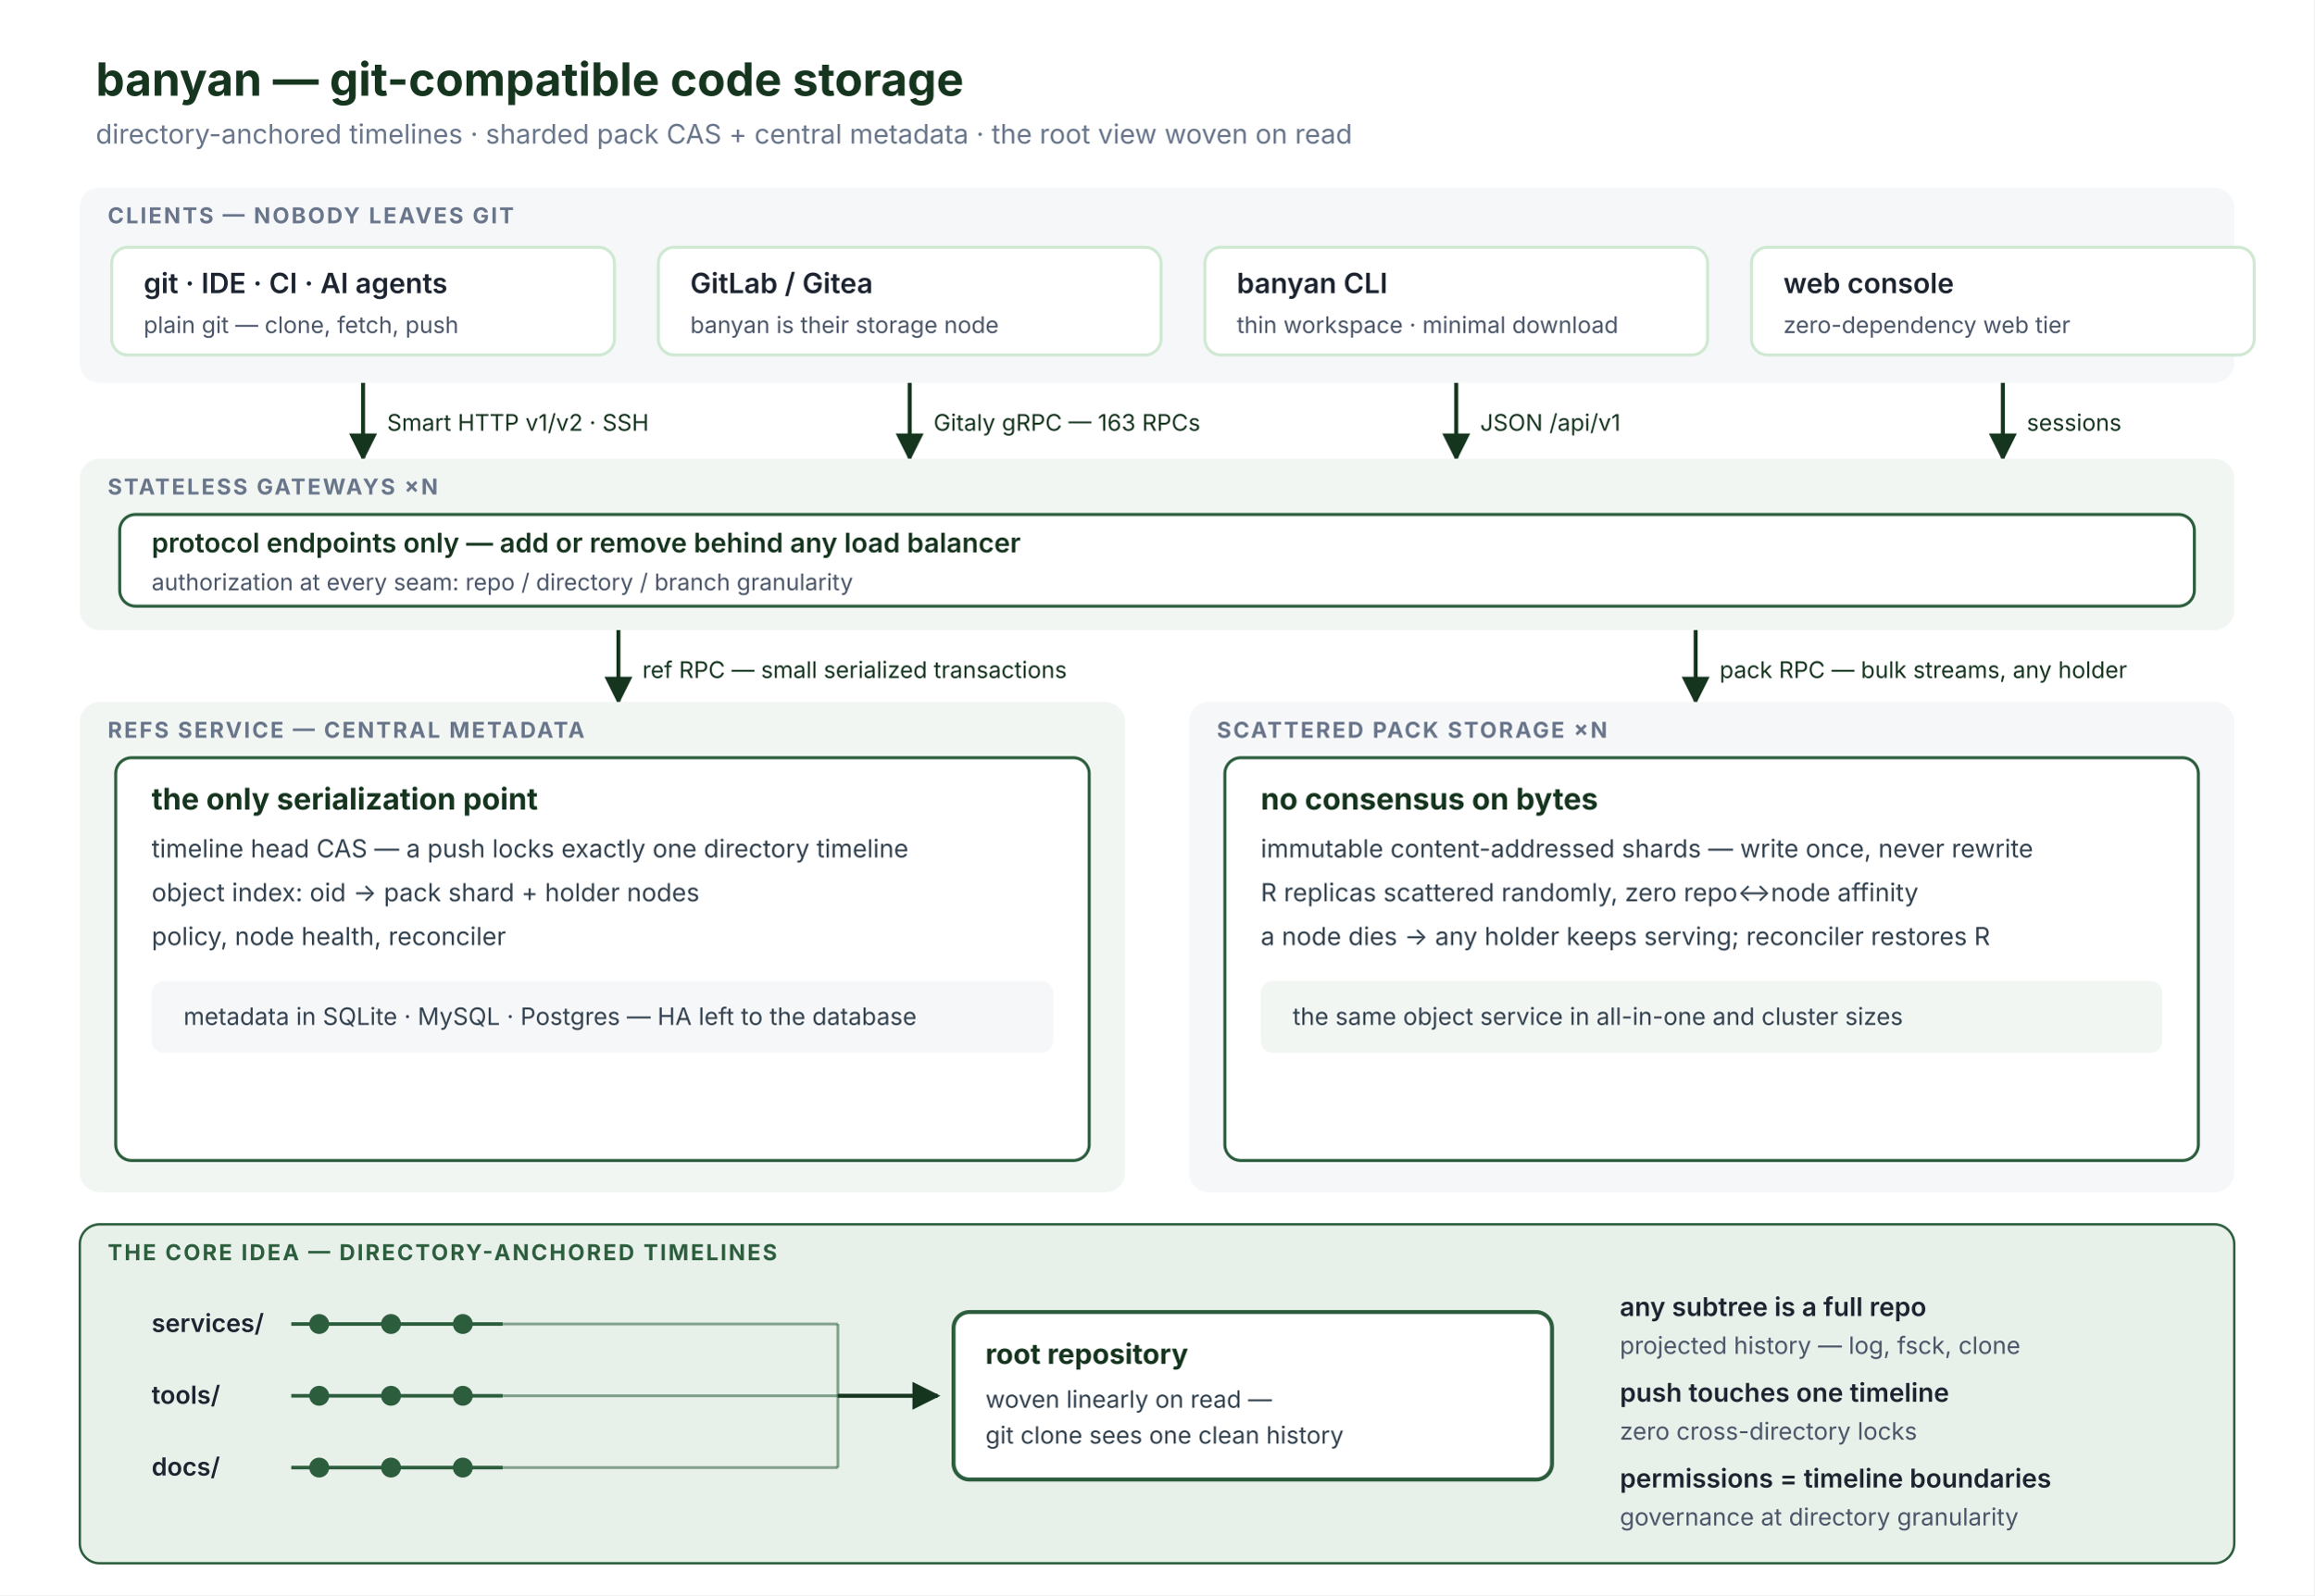
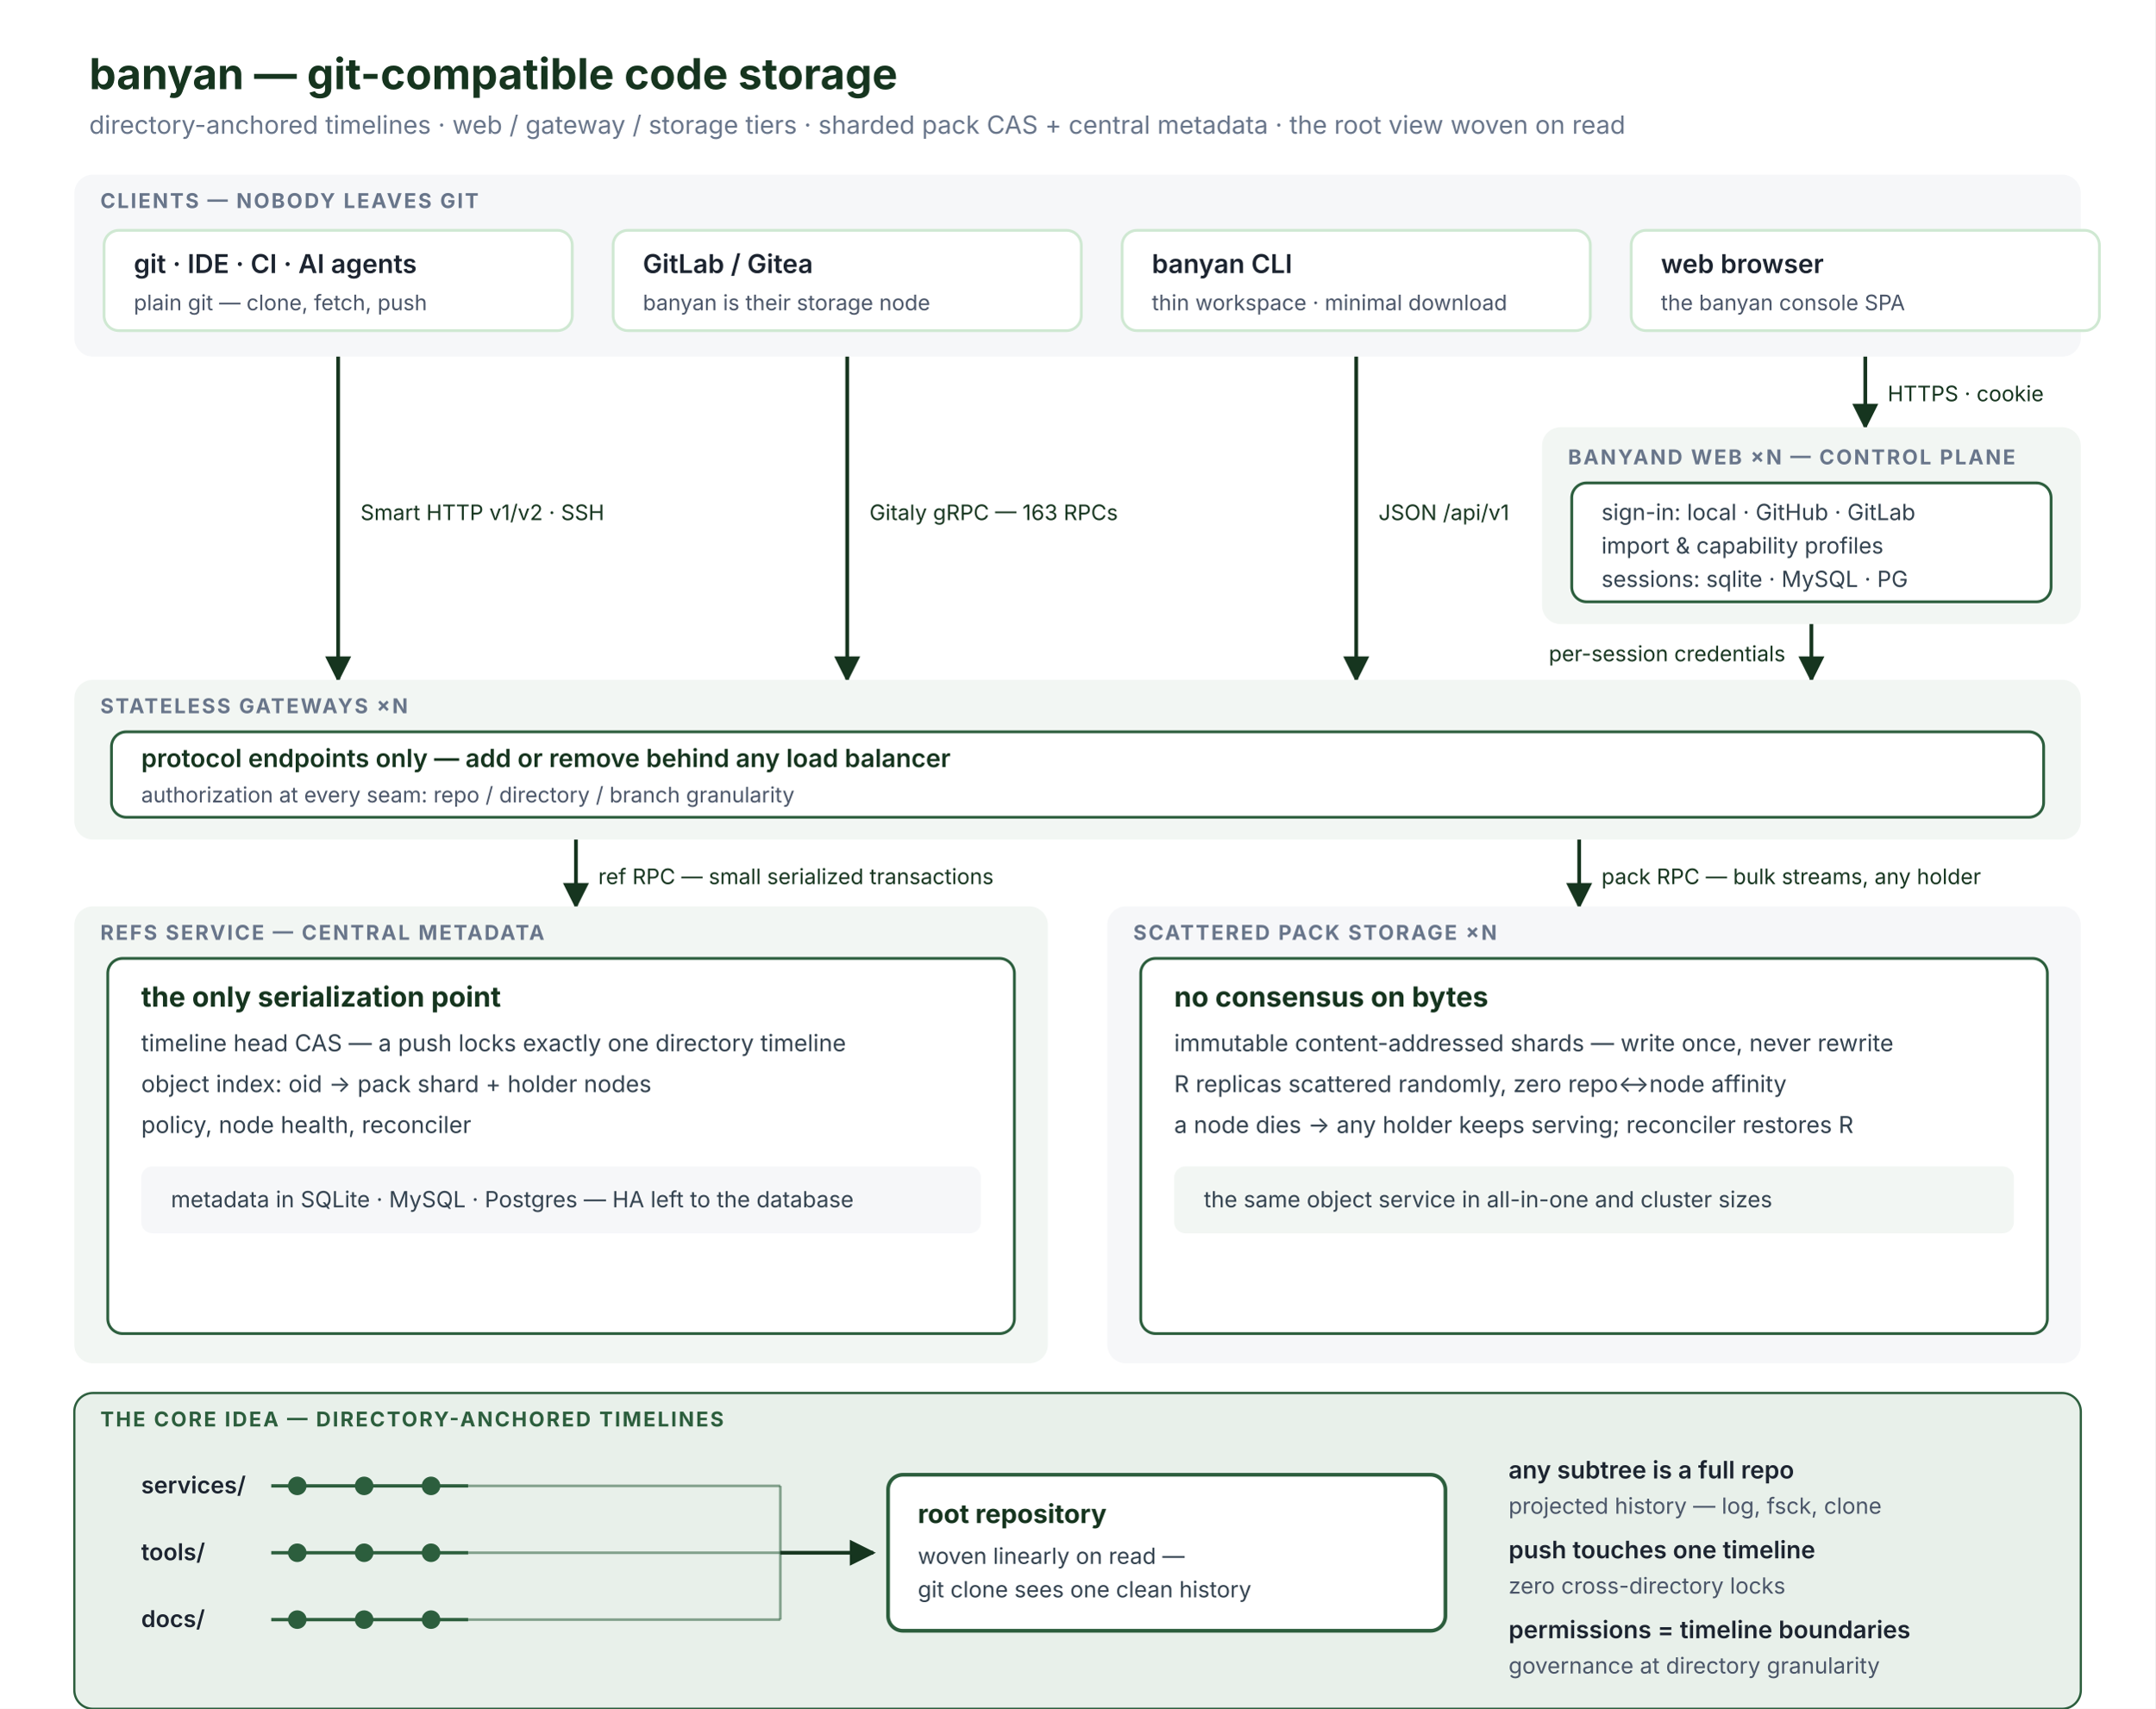
- <svg xmlns="http://www.w3.org/2000/svg" width="1160" height="800" viewBox="0 0 1160 800" font-family="system-ui,-apple-system,'Segoe UI','Microsoft YaHei',sans-serif">
+ <svg xmlns="http://www.w3.org/2000/svg" width="1160" height="920" viewBox="0 0 1160 920" font-family="system-ui,-apple-system,'Segoe UI','Microsoft YaHei',sans-serif">
  <defs>
    <marker id="ar" viewBox="0 0 10 10" refX="9" refY="5" markerWidth="7" markerHeight="7" orient="auto-start-reverse">
      <path d="M0,0 L10,5 L0,10 z" fill="#16351f" />
    </marker>
  </defs>
-   <rect width="1160" height="800" fill="#ffffff" />
+   <rect width="1160" height="920" fill="#ffffff" />
  <text x="48" y="48" font-size="23" font-weight="700" fill="#16351f">banyan — git-compatible code storage</text>
-   <text x="48" y="72" font-size="13.5" fill="#68758a">directory-anchored timelines · sharded pack CAS + central metadata · the root view woven on read</text>
+   <text x="48" y="72" font-size="13.5" fill="#68758a">directory-anchored timelines · web / gateway / storage tiers · sharded pack CAS + central metadata · the root view woven on read</text>
  <rect x="40" y="94" width="1080" height="98" rx="10" fill="#f6f7f9" />
  <text x="54" y="112" font-size="11" font-weight="700" letter-spacing="1" fill="#68758a">CLIENTS — NOBODY LEAVES GIT</text>
  <g>
    <rect x="56" y="124" width="252" height="54" rx="8" fill="#ffffff" stroke="#cfe8d2" stroke-width="1.5" />
    <text x="72" y="147" font-size="14" font-weight="600" fill="#1c2430">git · IDE · CI · AI agents</text>
    <text x="72" y="167" font-size="11.5" fill="#4a5568">plain git — clone, fetch, push</text>
    <rect x="330" y="124" width="252" height="54" rx="8" fill="#ffffff" stroke="#cfe8d2" stroke-width="1.5" />
    <text x="346" y="147" font-size="14" font-weight="600" fill="#1c2430">GitLab / Gitea</text>
    <text x="346" y="167" font-size="11.5" fill="#4a5568">banyan is their storage node</text>
    <rect x="604" y="124" width="252" height="54" rx="8" fill="#ffffff" stroke="#cfe8d2" stroke-width="1.5" />
    <text x="620" y="147" font-size="14" font-weight="600" fill="#1c2430">banyan CLI</text>
    <text x="620" y="167" font-size="11.5" fill="#4a5568">thin workspace · minimal download</text>
    <rect x="878" y="124" width="252" height="54" rx="8" fill="#ffffff" stroke="#cfe8d2" stroke-width="1.5" />
-     <text x="894" y="147" font-size="14" font-weight="600" fill="#1c2430">web console</text>
-     <text x="894" y="167" font-size="11.5" fill="#4a5568">zero-dependency web tier</text>
+     <text x="894" y="147" font-size="14" font-weight="600" fill="#1c2430">web browser</text>
+     <text x="894" y="167" font-size="11.5" fill="#4a5568">the banyan console SPA</text>
  </g>
-   <line x1="182" y1="192" x2="182" y2="230" stroke="#16351f" stroke-width="2" marker-end="url(#ar)" />
-   <text x="194" y="216" font-size="11.5" fill="#16351f">Smart HTTP v1/v2 · SSH</text>
-   <line x1="456" y1="192" x2="456" y2="230" stroke="#16351f" stroke-width="2" marker-end="url(#ar)" />
-   <text x="468" y="216" font-size="11.5" fill="#16351f">Gitaly gRPC — 163 RPCs</text>
-   <line x1="730" y1="192" x2="730" y2="230" stroke="#16351f" stroke-width="2" marker-end="url(#ar)" />
-   <text x="742" y="216" font-size="11.5" fill="#16351f">JSON /api/v1</text>
+   <line x1="182" y1="192" x2="182" y2="366" stroke="#16351f" stroke-width="2" marker-end="url(#ar)" />
+   <text x="194" y="280" font-size="11.5" fill="#16351f">Smart HTTP v1/v2 · SSH</text>
+   <line x1="456" y1="192" x2="456" y2="366" stroke="#16351f" stroke-width="2" marker-end="url(#ar)" />
+   <text x="468" y="280" font-size="11.5" fill="#16351f">Gitaly gRPC — 163 RPCs</text>
+   <line x1="730" y1="192" x2="730" y2="366" stroke="#16351f" stroke-width="2" marker-end="url(#ar)" />
+   <text x="742" y="280" font-size="11.5" fill="#16351f">JSON /api/v1</text>
  <line x1="1004" y1="192" x2="1004" y2="230" stroke="#16351f" stroke-width="2" marker-end="url(#ar)" />
-   <text x="1016" y="216" font-size="11.5" fill="#16351f">sessions</text>
-   <rect x="40" y="230" width="1080" height="86" rx="10" fill="#f2f6f3" />
-   <text x="54" y="248" font-size="11" font-weight="700" letter-spacing="1" fill="#68758a">STATELESS GATEWAYS ×N</text>
-   <rect x="60" y="258" width="1040" height="46" rx="8" fill="#ffffff" stroke="#2c5e3d" stroke-width="1.5" />
-   <text x="76" y="277" font-size="13.5" font-weight="600" fill="#16351f">protocol endpoints only — add or remove behind any load balancer</text>
-   <text x="76" y="296" font-size="11.5" fill="#4a5568">authorization at every seam: repo / directory / branch granularity</text>
-   <line x1="310" y1="316" x2="310" y2="352" stroke="#16351f" stroke-width="2" marker-end="url(#ar)" />
-   <text x="322" y="340" font-size="11.5" fill="#16351f">ref RPC — small serialized transactions</text>
-   <line x1="850" y1="316" x2="850" y2="352" stroke="#16351f" stroke-width="2" marker-end="url(#ar)" />
-   <text x="862" y="340" font-size="11.5" fill="#16351f">pack RPC — bulk streams, any holder</text>
-   <rect x="40" y="352" width="524" height="246" rx="10" fill="#f2f6f3" />
-   <text x="54" y="370" font-size="11" font-weight="700" letter-spacing="1" fill="#68758a">REFS SERVICE — CENTRAL METADATA</text>
-   <rect x="58" y="380" width="488" height="202" rx="8" fill="#ffffff" stroke="#2c5e3d" stroke-width="1.5" />
-   <text x="76" y="406" font-size="15" font-weight="700" fill="#16351f">the only serialization point</text>
-   <text x="76" y="430" font-size="12.5" fill="#33424f">timeline head CAS — a push locks exactly one directory timeline</text>
-   <text x="76" y="452" font-size="12.5" fill="#33424f">object index: oid → pack shard + holder nodes</text>
-   <text x="76" y="474" font-size="12.5" fill="#33424f">policy, node health, reconciler</text>
-   <rect x="76" y="492" width="452" height="36" rx="6" fill="#f6f7f9" />
-   <text x="92" y="514" font-size="12" fill="#33424f">metadata in SQLite · MySQL · Postgres — HA left to the database</text>
-   <rect x="596" y="352" width="524" height="246" rx="10" fill="#f6f7f9" />
-   <text x="610" y="370" font-size="11" font-weight="700" letter-spacing="1" fill="#68758a">SCATTERED PACK STORAGE ×N</text>
-   <rect x="614" y="380" width="488" height="202" rx="8" fill="#ffffff" stroke="#2c5e3d" stroke-width="1.5" />
-   <text x="632" y="406" font-size="15" font-weight="700" fill="#16351f">no consensus on bytes</text>
-   <text x="632" y="430" font-size="12.5" fill="#33424f">immutable content-addressed shards — write once, never rewrite</text>
-   <text x="632" y="452" font-size="12.5" fill="#33424f">R replicas scattered randomly, zero repo↔node affinity</text>
-   <text x="632" y="474" font-size="12.5" fill="#33424f">a node dies → any holder keeps serving; reconciler restores R</text>
-   <rect x="632" y="492" width="452" height="36" rx="6" fill="#f2f6f3" />
-   <text x="648" y="514" font-size="12" fill="#33424f">the same object service in all-in-one and cluster sizes</text>
-   <rect x="40" y="614" width="1080" height="170" rx="10" fill="#e8f0ea" stroke="#2c5e3d" stroke-width="1.2" />
-   <text x="54" y="632" font-size="11" font-weight="700" letter-spacing="1" fill="#2c5e3d">THE CORE IDEA — DIRECTORY-ANCHORED TIMELINES</text>
-   <text x="76" y="668" font-size="12.5" font-weight="600" fill="#1c2430">services/</text>
-   <line x1="146" y1="664" x2="252" y2="664" stroke="#2c5e3d" stroke-width="1.8" />
-   <circle cx="160" cy="664" r="5" fill="#2c5e3d" />
-   <circle cx="196" cy="664" r="5" fill="#2c5e3d" />
-   <circle cx="232" cy="664" r="5" fill="#2c5e3d" />
-   <line x1="252" y1="664" x2="420" y2="664" stroke="#2c5e3d" stroke-width="1.4" opacity="0.55" />
-   <text x="76" y="704" font-size="12.5" font-weight="600" fill="#1c2430">tools/</text>
-   <line x1="146" y1="700" x2="252" y2="700" stroke="#2c5e3d" stroke-width="1.8" />
-   <circle cx="160" cy="700" r="5" fill="#2c5e3d" />
-   <circle cx="196" cy="700" r="5" fill="#2c5e3d" />
-   <circle cx="232" cy="700" r="5" fill="#2c5e3d" />
-   <line x1="252" y1="700" x2="420" y2="700" stroke="#2c5e3d" stroke-width="1.4" opacity="0.55" />
-   <text x="76" y="740" font-size="12.5" font-weight="600" fill="#1c2430">docs/</text>
-   <line x1="146" y1="736" x2="252" y2="736" stroke="#2c5e3d" stroke-width="1.8" />
-   <circle cx="160" cy="736" r="5" fill="#2c5e3d" />
-   <circle cx="196" cy="736" r="5" fill="#2c5e3d" />
-   <circle cx="232" cy="736" r="5" fill="#2c5e3d" />
-   <line x1="252" y1="736" x2="420" y2="736" stroke="#2c5e3d" stroke-width="1.4" opacity="0.55" />
-   <line x1="420" y1="664" x2="420" y2="736" stroke="#2c5e3d" stroke-width="1.4" opacity="0.55" />
-   <line x1="420" y1="700" x2="470" y2="700" stroke="#16351f" stroke-width="2" marker-end="url(#ar)" />
-   <rect x="478" y="658" width="300" height="84" rx="8" fill="#ffffff" stroke="#2c5e3d" stroke-width="2" />
-   <text x="494" y="684" font-size="14" font-weight="700" fill="#16351f">root repository</text>
-   <text x="494" y="706" font-size="12" fill="#33424f">woven linearly on read —</text>
-   <text x="494" y="724" font-size="12" fill="#33424f">git clone sees one clean history</text>
-   <text x="812" y="660" font-size="13" font-weight="600" fill="#1c2430">any subtree is a full repo</text>
-   <text x="812" y="679" font-size="12" fill="#4a5568">projected history — log, fsck, clone</text>
-   <text x="812" y="703" font-size="13" font-weight="600" fill="#1c2430">push touches one timeline</text>
-   <text x="812" y="722" font-size="12" fill="#4a5568">zero cross-directory locks</text>
-   <text x="812" y="746" font-size="13" font-weight="600" fill="#1c2430">permissions = timeline boundaries</text>
-   <text x="812" y="765" font-size="12" fill="#4a5568">governance at directory granularity</text>
+   <text x="1016" y="216" font-size="11.5" fill="#16351f">HTTPS · cookie</text>
+   <rect x="830" y="230" width="290" height="106" rx="10" fill="#f2f6f3" />
+   <text x="844" y="250" font-size="11" font-weight="700" letter-spacing="1" fill="#68758a">BANYAND WEB ×N — CONTROL PLANE</text>
+   <rect x="846" y="260" width="258" height="64" rx="8" fill="#ffffff" stroke="#2c5e3d" stroke-width="1.5" />
+   <text x="862" y="280" font-size="12" fill="#33424f">sign-in: local · GitHub · GitLab</text>
+   <text x="862" y="298" font-size="12" fill="#33424f">import &amp; capability profiles</text>
+   <text x="862" y="316" font-size="12" fill="#33424f">sessions: sqlite · MySQL · PG</text>
+   <line x1="975" y1="336" x2="975" y2="366" stroke="#16351f" stroke-width="2" marker-end="url(#ar)" />
+   <text x="961" y="356" font-size="11.5" fill="#16351f" text-anchor="end">per-session credentials</text>
+   <rect x="40" y="366" width="1080" height="86" rx="10" fill="#f2f6f3" />
+   <text x="54" y="384" font-size="11" font-weight="700" letter-spacing="1" fill="#68758a">STATELESS GATEWAYS ×N</text>
+   <rect x="60" y="394" width="1040" height="46" rx="8" fill="#ffffff" stroke="#2c5e3d" stroke-width="1.5" />
+   <text x="76" y="413" font-size="13.5" font-weight="600" fill="#16351f">protocol endpoints only — add or remove behind any load balancer</text>
+   <text x="76" y="432" font-size="11.5" fill="#4a5568">authorization at every seam: repo / directory / branch granularity</text>
+   <line x1="310" y1="452" x2="310" y2="488" stroke="#16351f" stroke-width="2" marker-end="url(#ar)" />
+   <text x="322" y="476" font-size="11.5" fill="#16351f">ref RPC — small serialized transactions</text>
+   <line x1="850" y1="452" x2="850" y2="488" stroke="#16351f" stroke-width="2" marker-end="url(#ar)" />
+   <text x="862" y="476" font-size="11.5" fill="#16351f">pack RPC — bulk streams, any holder</text>
+   <rect x="40" y="488" width="524" height="246" rx="10" fill="#f2f6f3" />
+   <text x="54" y="506" font-size="11" font-weight="700" letter-spacing="1" fill="#68758a">REFS SERVICE — CENTRAL METADATA</text>
+   <rect x="58" y="516" width="488" height="202" rx="8" fill="#ffffff" stroke="#2c5e3d" stroke-width="1.5" />
+   <text x="76" y="542" font-size="15" font-weight="700" fill="#16351f">the only serialization point</text>
+   <text x="76" y="566" font-size="12.5" fill="#33424f">timeline head CAS — a push locks exactly one directory timeline</text>
+   <text x="76" y="588" font-size="12.5" fill="#33424f">object index: oid → pack shard + holder nodes</text>
+   <text x="76" y="610" font-size="12.5" fill="#33424f">policy, node health, reconciler</text>
+   <rect x="76" y="628" width="452" height="36" rx="6" fill="#f6f7f9" />
+   <text x="92" y="650" font-size="12" fill="#33424f">metadata in SQLite · MySQL · Postgres — HA left to the database</text>
+   <rect x="596" y="488" width="524" height="246" rx="10" fill="#f6f7f9" />
+   <text x="610" y="506" font-size="11" font-weight="700" letter-spacing="1" fill="#68758a">SCATTERED PACK STORAGE ×N</text>
+   <rect x="614" y="516" width="488" height="202" rx="8" fill="#ffffff" stroke="#2c5e3d" stroke-width="1.5" />
+   <text x="632" y="542" font-size="15" font-weight="700" fill="#16351f">no consensus on bytes</text>
+   <text x="632" y="566" font-size="12.5" fill="#33424f">immutable content-addressed shards — write once, never rewrite</text>
+   <text x="632" y="588" font-size="12.5" fill="#33424f">R replicas scattered randomly, zero repo↔node affinity</text>
+   <text x="632" y="610" font-size="12.5" fill="#33424f">a node dies → any holder keeps serving; reconciler restores R</text>
+   <rect x="632" y="628" width="452" height="36" rx="6" fill="#f2f6f3" />
+   <text x="648" y="650" font-size="12" fill="#33424f">the same object service in all-in-one and cluster sizes</text>
+   <rect x="40" y="750" width="1080" height="170" rx="10" fill="#e8f0ea" stroke="#2c5e3d" stroke-width="1.2" />
+   <text x="54" y="768" font-size="11" font-weight="700" letter-spacing="1" fill="#2c5e3d">THE CORE IDEA — DIRECTORY-ANCHORED TIMELINES</text>
+   <text x="76" y="804" font-size="12.5" font-weight="600" fill="#1c2430">services/</text>
+   <line x1="146" y1="800" x2="252" y2="800" stroke="#2c5e3d" stroke-width="1.8" />
+   <circle cx="160" cy="800" r="5" fill="#2c5e3d" />
+   <circle cx="196" cy="800" r="5" fill="#2c5e3d" />
+   <circle cx="232" cy="800" r="5" fill="#2c5e3d" />
+   <line x1="252" y1="800" x2="420" y2="800" stroke="#2c5e3d" stroke-width="1.4" opacity="0.55" />
+   <text x="76" y="840" font-size="12.5" font-weight="600" fill="#1c2430">tools/</text>
+   <line x1="146" y1="836" x2="252" y2="836" stroke="#2c5e3d" stroke-width="1.8" />
+   <circle cx="160" cy="836" r="5" fill="#2c5e3d" />
+   <circle cx="196" cy="836" r="5" fill="#2c5e3d" />
+   <circle cx="232" cy="836" r="5" fill="#2c5e3d" />
+   <line x1="252" y1="836" x2="420" y2="836" stroke="#2c5e3d" stroke-width="1.4" opacity="0.55" />
+   <text x="76" y="876" font-size="12.5" font-weight="600" fill="#1c2430">docs/</text>
+   <line x1="146" y1="872" x2="252" y2="872" stroke="#2c5e3d" stroke-width="1.8" />
+   <circle cx="160" cy="872" r="5" fill="#2c5e3d" />
+   <circle cx="196" cy="872" r="5" fill="#2c5e3d" />
+   <circle cx="232" cy="872" r="5" fill="#2c5e3d" />
+   <line x1="252" y1="872" x2="420" y2="872" stroke="#2c5e3d" stroke-width="1.4" opacity="0.55" />
+   <line x1="420" y1="800" x2="420" y2="872" stroke="#2c5e3d" stroke-width="1.4" opacity="0.55" />
+   <line x1="420" y1="836" x2="470" y2="836" stroke="#16351f" stroke-width="2" marker-end="url(#ar)" />
+   <rect x="478" y="794" width="300" height="84" rx="8" fill="#ffffff" stroke="#2c5e3d" stroke-width="2" />
+   <text x="494" y="820" font-size="14" font-weight="700" fill="#16351f">root repository</text>
+   <text x="494" y="842" font-size="12" fill="#33424f">woven linearly on read —</text>
+   <text x="494" y="860" font-size="12" fill="#33424f">git clone sees one clean history</text>
+   <text x="812" y="796" font-size="13" font-weight="600" fill="#1c2430">any subtree is a full repo</text>
+   <text x="812" y="815" font-size="12" fill="#4a5568">projected history — log, fsck, clone</text>
+   <text x="812" y="839" font-size="13" font-weight="600" fill="#1c2430">push touches one timeline</text>
+   <text x="812" y="858" font-size="12" fill="#4a5568">zero cross-directory locks</text>
+   <text x="812" y="882" font-size="13" font-weight="600" fill="#1c2430">permissions = timeline boundaries</text>
+   <text x="812" y="901" font-size="12" fill="#4a5568">governance at directory granularity</text>
</svg>
